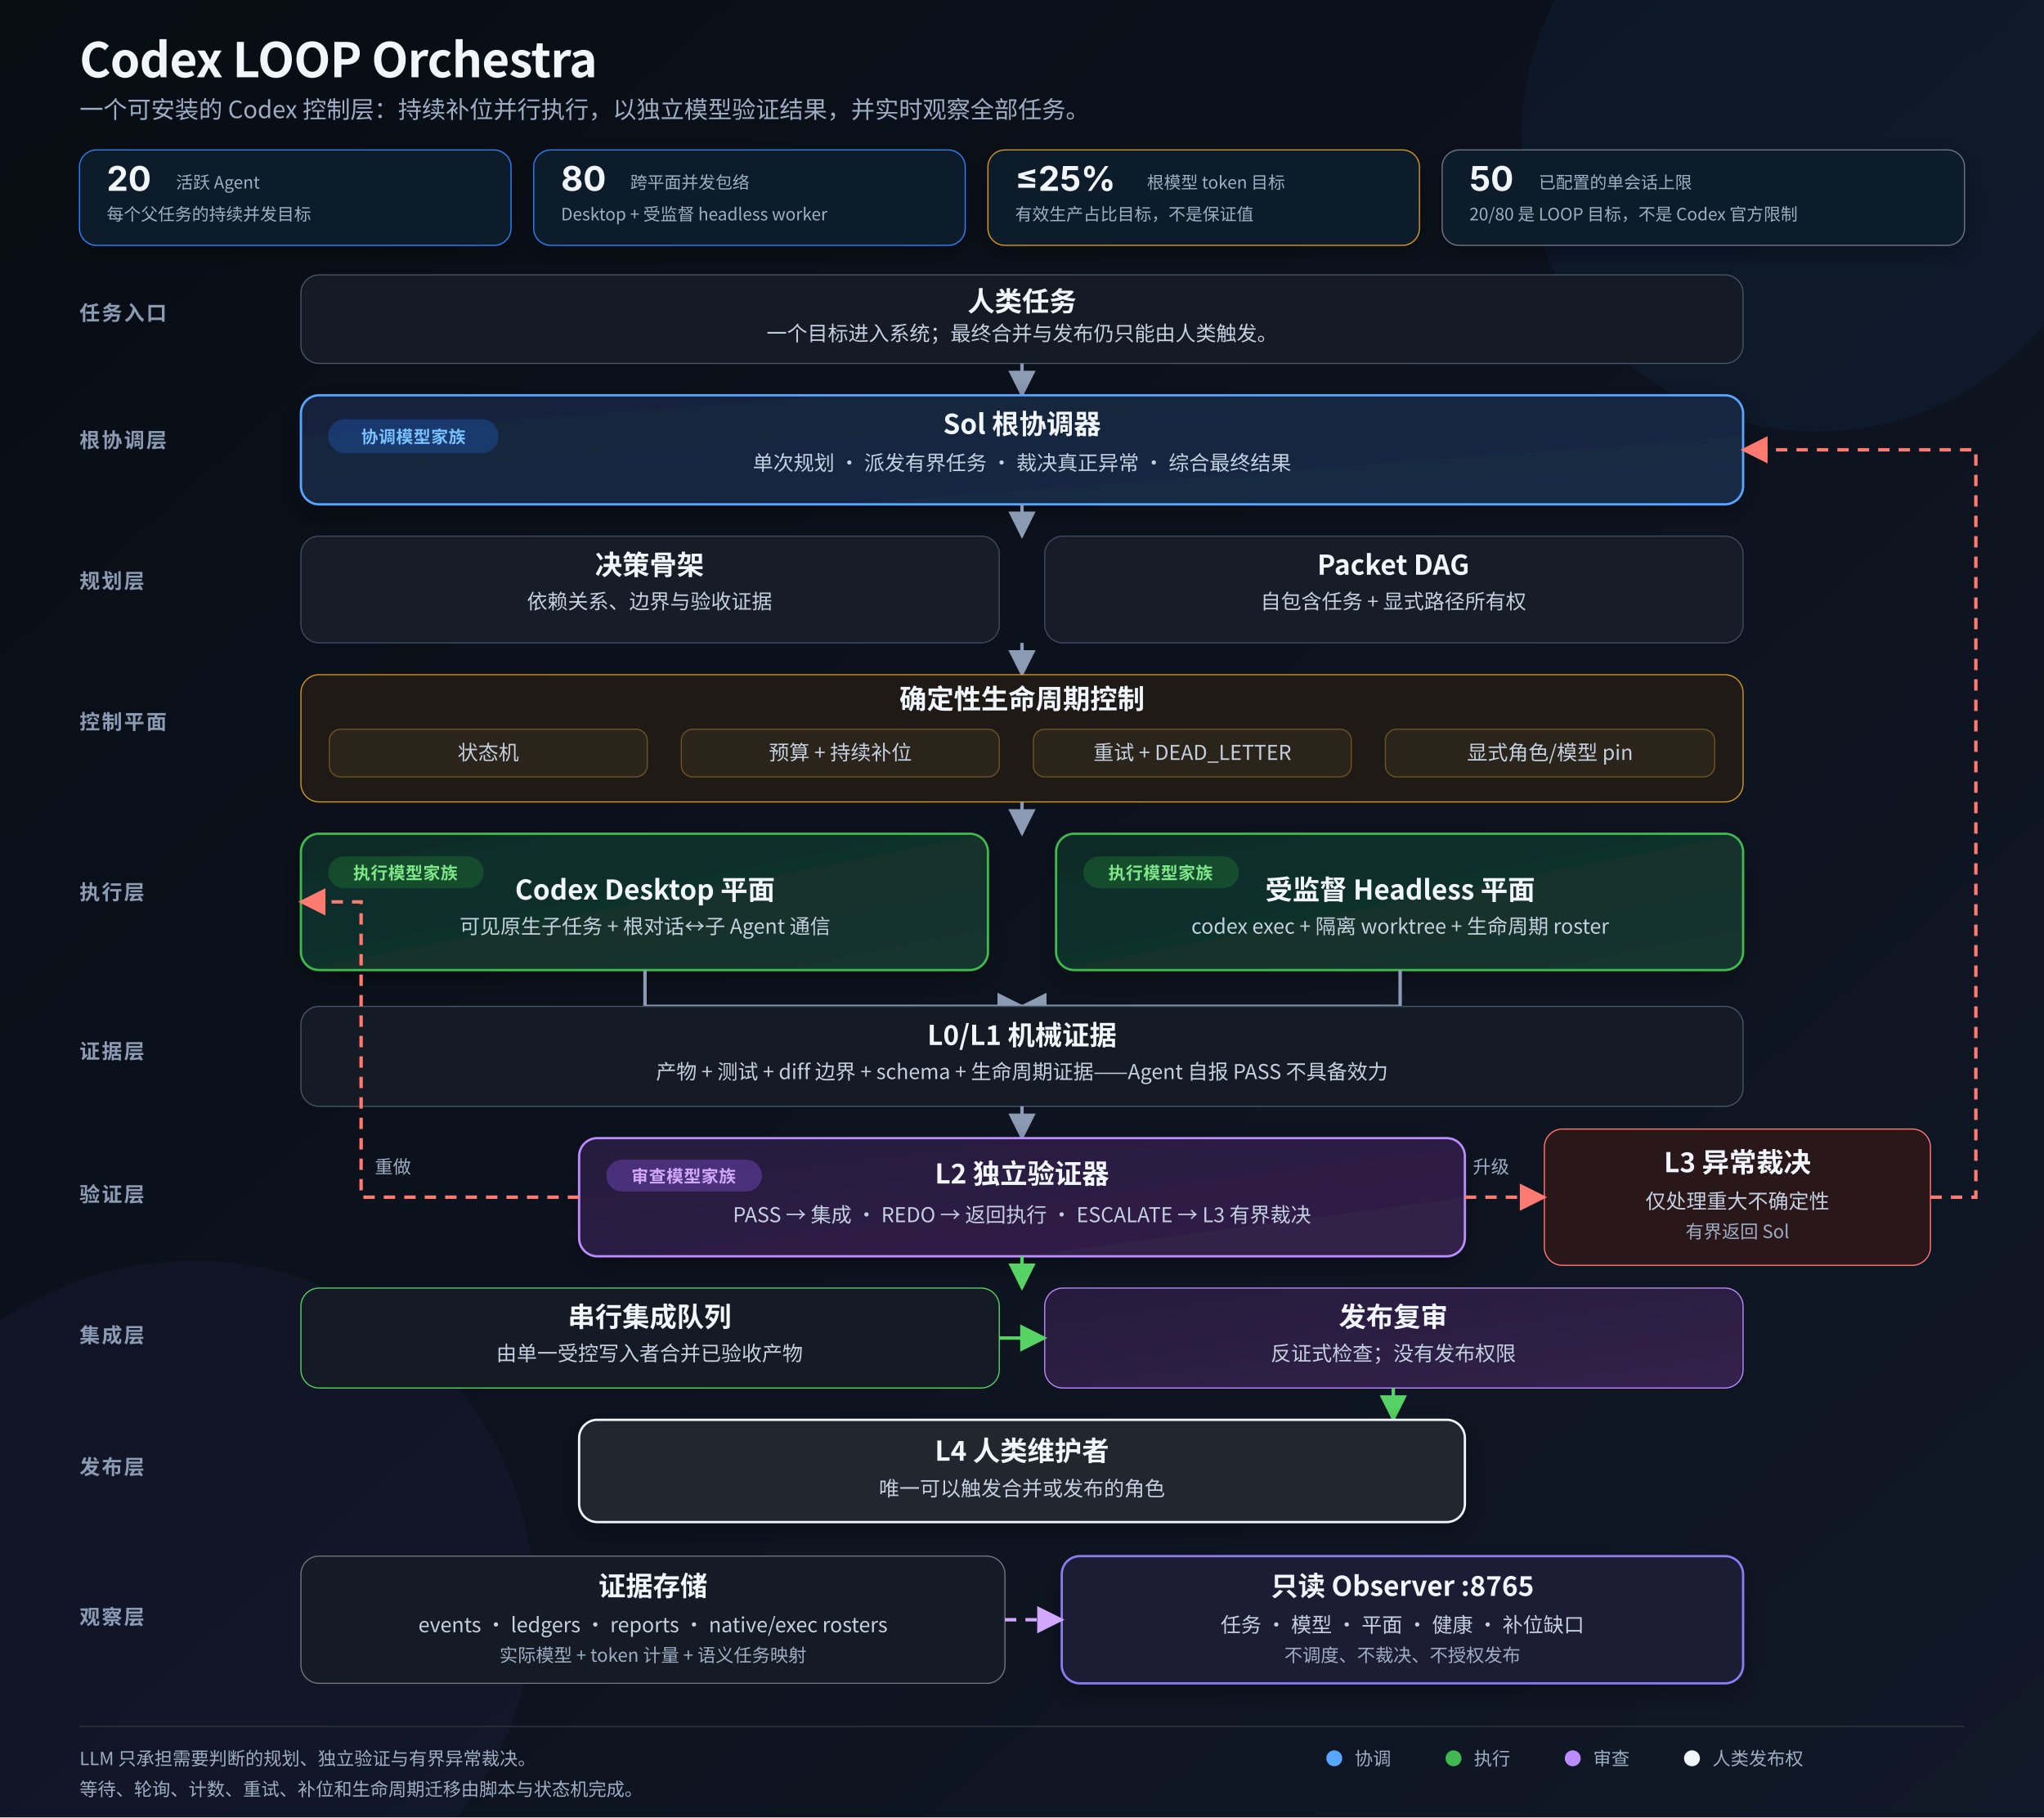
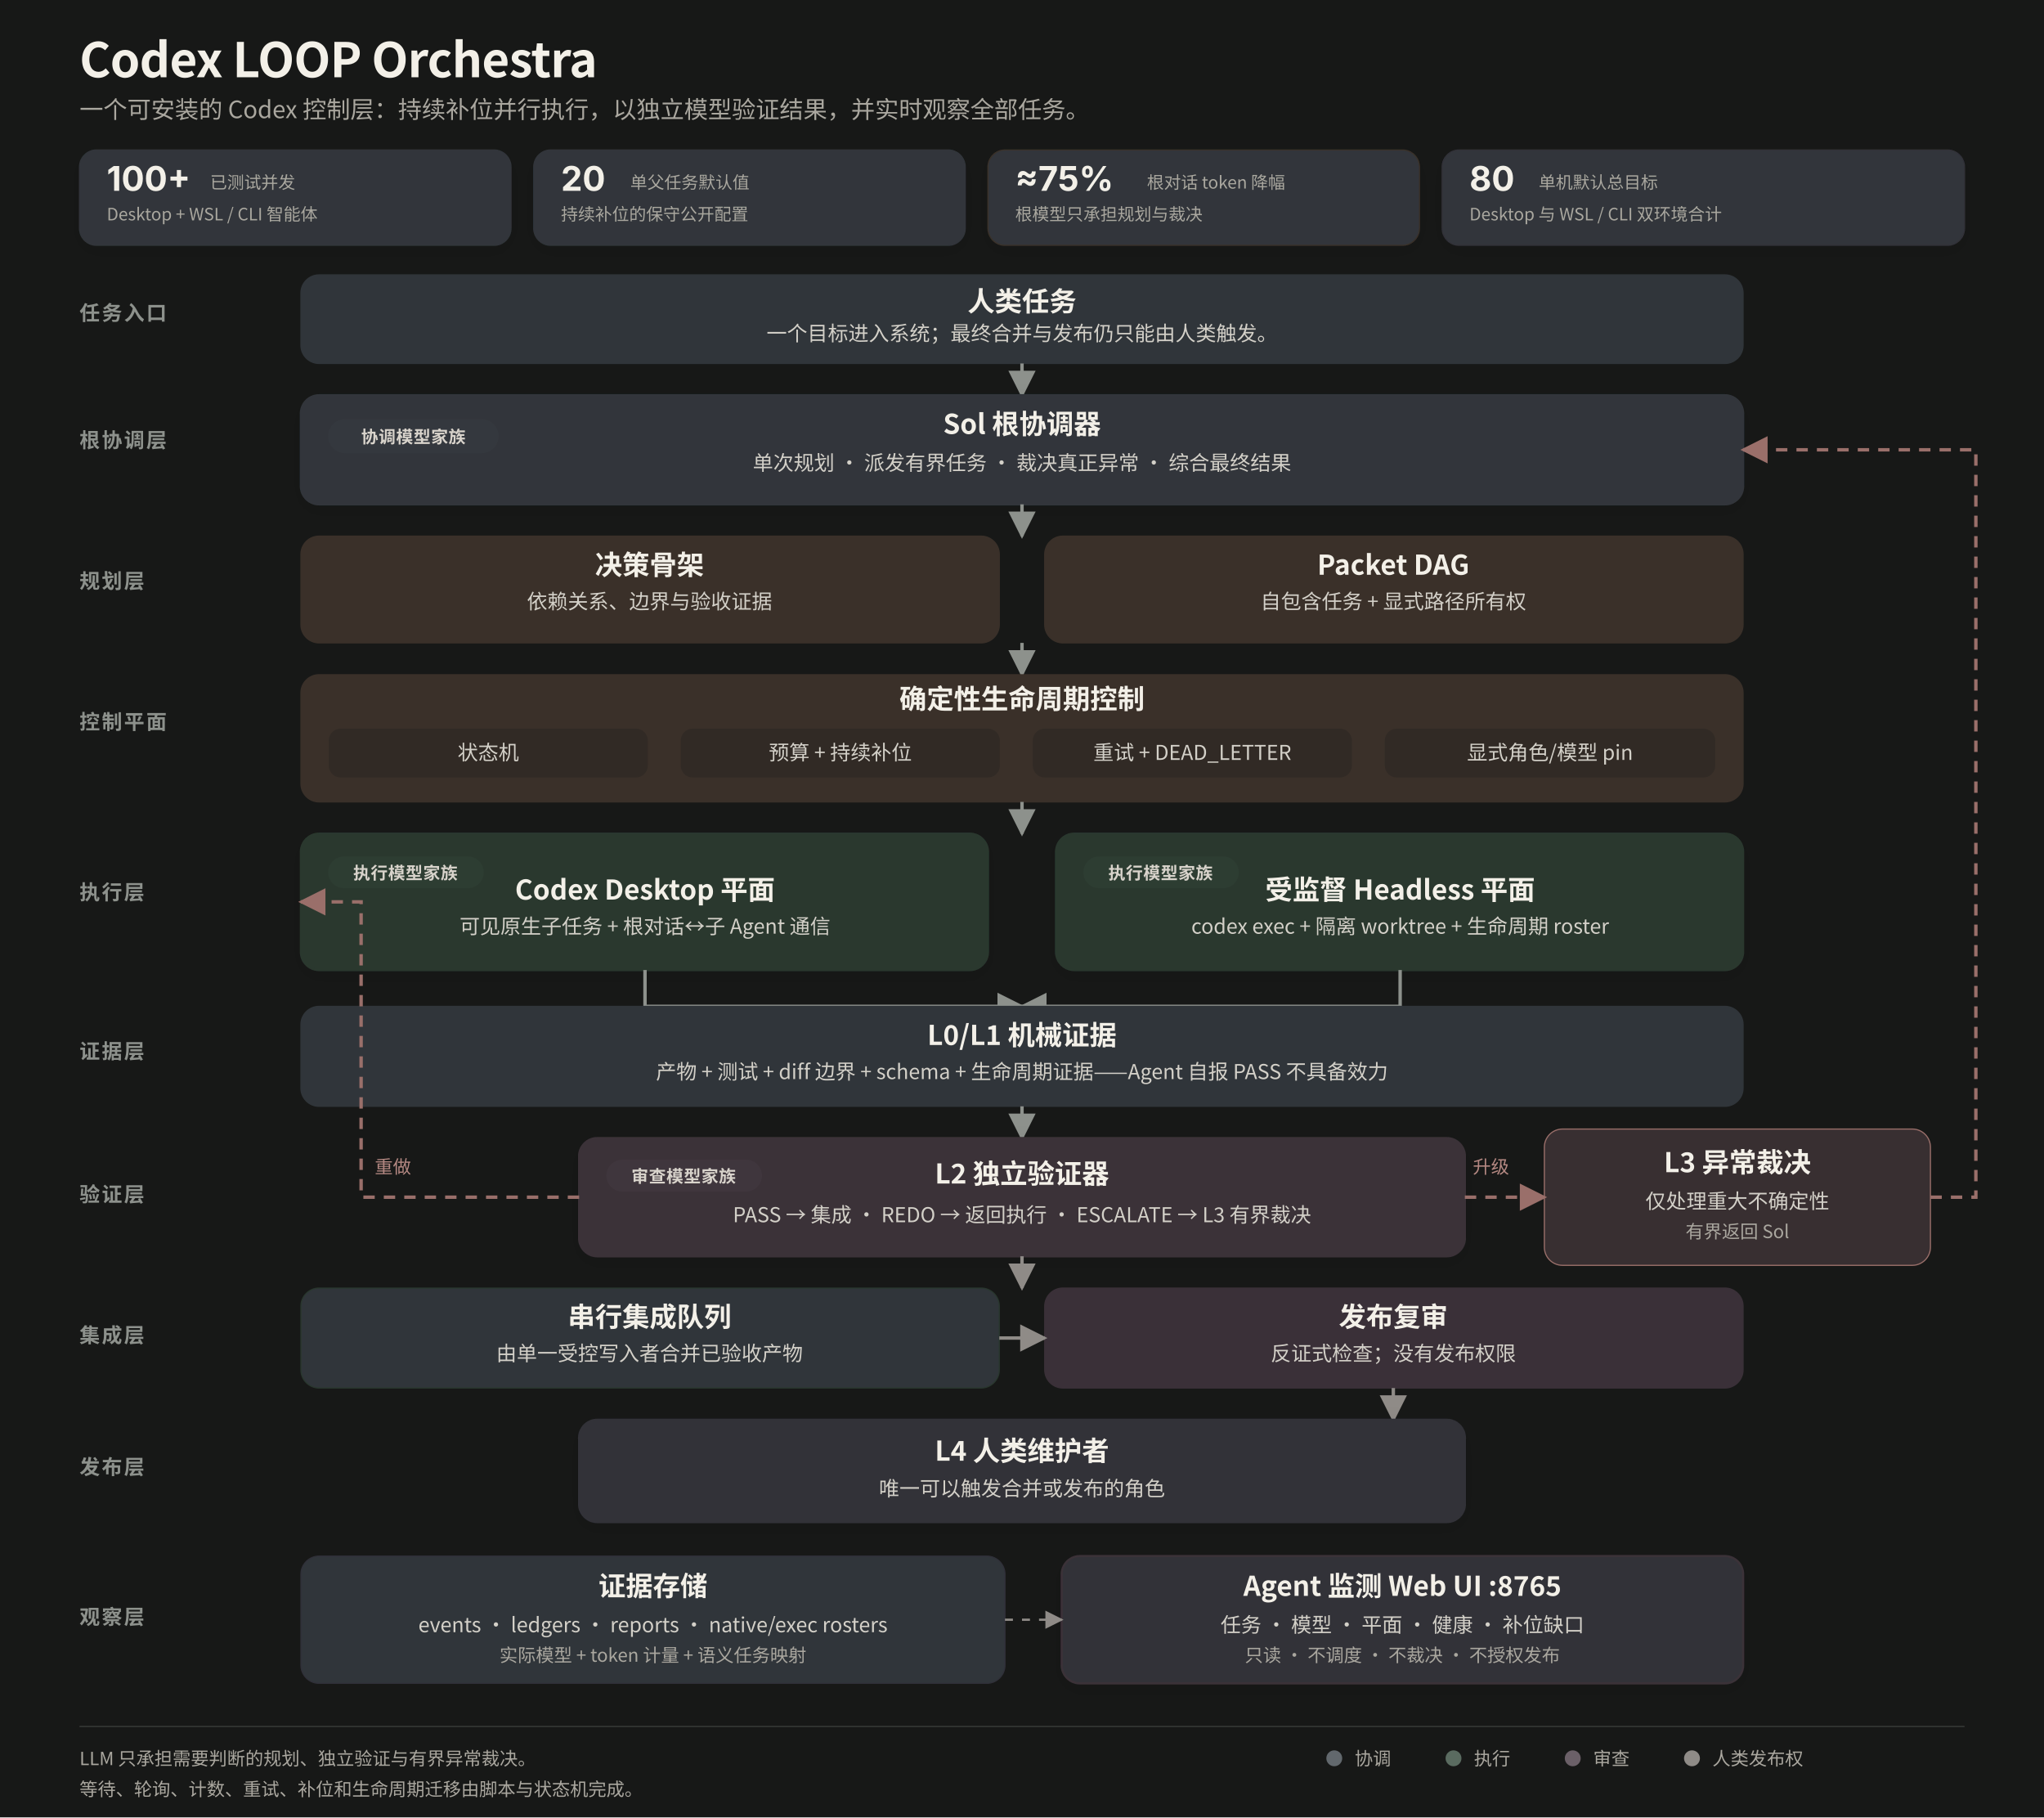
<svg xmlns="http://www.w3.org/2000/svg" width="1800" height="1600" viewBox="0 0 1800 1600" role="img" aria-labelledby="title desc">
  <defs>
    <linearGradient id="bg" x1="0" y1="0" x2="1" y2="1">
-       <stop offset="0" stop-color="#080d14" />
-       <stop offset="1" stop-color="#111827" />
+       <stop offset="0" stop-color="#171817" />
+       <stop offset="1" stop-color="#171817" />
    </linearGradient>
    <linearGradient id="rootFill" x1="0" y1="0" x2="1" y2="1">
-       <stop offset="0" stop-color="#17233a" />
-       <stop offset="1" stop-color="#172b46" />
+       <stop offset="0" stop-color="#30353a" />
+       <stop offset="1" stop-color="#30353a" />
    </linearGradient>
    <linearGradient id="execFill" x1="0" y1="0" x2="1" y2="1">
-       <stop offset="0" stop-color="#102b27" />
-       <stop offset="1" stop-color="#13352f" />
+       <stop offset="0" stop-color="#29372e" />
+       <stop offset="1" stop-color="#29372e" />
    </linearGradient>
    <linearGradient id="reviewFill" x1="0" y1="0" x2="1" y2="1">
-       <stop offset="0" stop-color="#251b3c" />
-       <stop offset="1" stop-color="#33214b" />
+       <stop offset="0" stop-color="#3a3038" />
+       <stop offset="1" stop-color="#3a3038" />
    </linearGradient>
    <filter id="shadow" x="-20%" y="-20%" width="140%" height="140%">
-       <feDropShadow dx="0" dy="8" stdDeviation="12" flood-color="#000" flood-opacity=".32" />
+       <feDropShadow dx="0" dy="5" stdDeviation="8" flood-color="#000" flood-opacity=".08" />
    </filter>
    <marker id="arrow" viewBox="0 0 10 10" refX="9" refY="5" markerWidth="8" markerHeight="8" orient="auto-start-reverse">
-       <path d="M 0 0 L 10 5 L 0 10 z" fill="#8b9bb4" />
+       <path d="M 0 0 L 10 5 L 0 10 z" fill="#8d918c" />
    </marker>
    <marker id="arrowGreen" viewBox="0 0 10 10" refX="9" refY="5" markerWidth="8" markerHeight="8" orient="auto-start-reverse">
-       <path d="M 0 0 L 10 5 L 0 10 z" fill="#56d364" />
+       <path d="M 0 0 L 10 5 L 0 10 z" fill="#8f8b87" />
    </marker>
    <marker id="arrowRed" viewBox="0 0 10 10" refX="9" refY="5" markerWidth="8" markerHeight="8" orient="auto-start-reverse">
-       <path d="M 0 0 L 10 5 L 0 10 z" fill="#ff7b72" />
+       <path d="M 0 0 L 10 5 L 0 10 z" fill="#9a6f6a" />
    </marker>
    <marker id="arrowPurple" viewBox="0 0 10 10" refX="9" refY="5" markerWidth="8" markerHeight="8" orient="auto-start-reverse">
-       <path d="M 0 0 L 10 5 L 0 10 z" fill="#d2a8ff" />
+       <path d="M 0 0 L 10 5 L 0 10 z" fill="#8f8b87" />
    </marker>
    <style>
-       .title{font:700 42px "Microsoft YaHei","Noto Sans CJK SC",Segoe UI,Arial,sans-serif;fill:#f0f6fc;letter-spacing:-.5px}
-       .subtitle{font:400 21px "Microsoft YaHei","Noto Sans CJK SC",Segoe UI,Arial,sans-serif;fill:#9daec4}
-       .layer{font:700 18px "Microsoft YaHei","Noto Sans CJK SC",Segoe UI,Arial,sans-serif;fill:#8b9bb4;letter-spacing:1.6px}
-       .cardTitle{font:700 24px "Microsoft YaHei","Noto Sans CJK SC",Segoe UI,Arial,sans-serif;fill:#f0f6fc}
-       .body{font:400 18px "Microsoft YaHei","Noto Sans CJK SC",Segoe UI,Arial,sans-serif;fill:#c4d0df}
-       .small{font:400 16px "Microsoft YaHei","Noto Sans CJK SC",Segoe UI,Arial,sans-serif;fill:#9daec4}
+       .title{font:700 42px "Microsoft YaHei","Noto Sans CJK SC",Segoe UI,Arial,sans-serif;fill:#f3f0e8;letter-spacing:-.5px}
+       .subtitle{font:400 21px "Microsoft YaHei","Noto Sans CJK SC",Segoe UI,Arial,sans-serif;fill:#aaa79f}
+       .layer{font:700 18px "Microsoft YaHei","Noto Sans CJK SC",Segoe UI,Arial,sans-serif;fill:#8d918c;letter-spacing:1.6px}
+       .cardTitle{font:700 24px "Microsoft YaHei","Noto Sans CJK SC",Segoe UI,Arial,sans-serif;fill:#f3f0e8}
+       .body{font:400 18px "Microsoft YaHei","Noto Sans CJK SC",Segoe UI,Arial,sans-serif;fill:#d3d0c8}
+       .small{font:400 16px "Microsoft YaHei","Noto Sans CJK SC",Segoe UI,Arial,sans-serif;fill:#aaa79f}
      .badge{font:700 15px "Microsoft YaHei","Noto Sans CJK SC",Segoe UI,Arial,sans-serif;letter-spacing:.4px}
-       .metric{font:700 30px Inter,Segoe UI,Arial,sans-serif;fill:#f0f6fc}
-       .metricLabel{font:400 15px "Microsoft YaHei","Noto Sans CJK SC",Segoe UI,Arial,sans-serif;fill:#9daec4}
-       .edge{fill:none;stroke:#8b9bb4;stroke-width:3;marker-end:url(#arrow)}
-       .edgeGreen{fill:none;stroke:#56d364;stroke-width:3;marker-end:url(#arrowGreen)}
-       .edgeRed{fill:none;stroke:#ff7b72;stroke-width:3;stroke-dasharray:10 8;marker-end:url(#arrowRed)}
-       .edgePurple{fill:none;stroke:#d2a8ff;stroke-width:3;stroke-dasharray:10 8;marker-end:url(#arrowPurple)}
-       .observe{fill:none;stroke:#6e7681;stroke-width:2;stroke-dasharray:7 8;marker-end:url(#arrow)}
+       .metric{font:700 30px Inter,Segoe UI,Arial,sans-serif;fill:#f3f0e8}
+       .metricLabel{font:400 15px "Microsoft YaHei","Noto Sans CJK SC",Segoe UI,Arial,sans-serif;fill:#aaa79f}
+       .edge{fill:none;stroke:#8d918c;stroke-width:3;marker-end:url(#arrow)}
+       .edgeGreen{fill:none;stroke:#8f8b87;stroke-width:3;marker-end:url(#arrowGreen)}
+       .edgeRed{fill:none;stroke:#9a6f6a;stroke-width:3;stroke-dasharray:10 8;marker-end:url(#arrowRed)}
+       .edgePurple{fill:none;stroke:#8f8b87;stroke-width:2;stroke-dasharray:7 8;marker-end:url(#arrowPurple)}
+       .observe{fill:none;stroke:#686d68;stroke-width:2;stroke-dasharray:7 8;marker-end:url(#arrow)}
+       [fill="#111b2b"]{fill:#30353a}[fill="#151b24"]{fill:#30353a}[fill="#171d27"]{fill:#3a3029}
+       [fill="#1f1a16"]{fill:#3a3029}[fill="#2b241a"]{fill:#312a25}[fill="#20252d"]{fill:#303039}
+       [fill="#2a171a"]{fill:#382f31}[fill="#1d1a35"]{fill:#303039}[fill="#1f6feb"]{fill:#3b4146}
+       [fill="#238636"]{fill:#33453a}[fill="#8957e5"]{fill:#493d47}
+       [stroke="#2f81f7"],[stroke="#58a6ff"]{stroke:#30353a}[stroke="#475569"]{stroke:#30353a}
+       [stroke="#3d4b60"]{stroke:#3a3029}[stroke="#d29922"]{stroke:#3a3029}[stroke="#6f5424"]{stroke:#312a25}
+       [stroke="#3fb950"],[stroke="#56d364"]{stroke:#29372e}[stroke="#bc8cff"],[stroke="#8b7cf6"]{stroke:#3a3038}
+       [stroke="#ff7b72"]{stroke:#9a6f6a}[stroke="#6e7681"]{stroke:#303039}[stroke="#30363d"]{stroke:#3a3d39}
+       [stroke="#f0f6fc"]{stroke:#303039}
+       [fill="#79c0ff"],[fill="#7ee787"],[fill="#bc8cff"],[fill="#d2a8ff"]{fill:#d8d3cb}
+       [fill="#ff7b72"]{fill:#b48882}
    </style>
  </defs>
  <rect width="1800" height="1600" fill="url(#bg)" />
-   <circle cx="1600" cy="120" r="260" fill="#1f6feb" opacity=".06" />
-   <circle cx="170" cy="1410" r="300" fill="#8957e5" opacity=".05" />
  <text x="70" y="68" class="title">Codex LOOP Orchestra</text>
  <text x="70" y="104" class="subtitle">一个可安装的 Codex 控制层：持续补位并行执行，以独立模型验证结果，并实时观察全部任务。</text>
  <g filter="url(#shadow)">
    <rect x="70" y="132" width="380" height="84" rx="15" fill="#111b2b" stroke="#2f81f7" />
-     <text x="94" y="168" class="metric">20</text>
-     <text x="155" y="166" class="metricLabel">活跃 Agent</text>
-     <text x="94" y="194" class="metricLabel">每个父任务的持续并发目标</text>
+     <text x="94" y="168" class="metric">100+</text>
+     <text x="185" y="166" class="metricLabel">已测试并发</text>
+     <text x="94" y="194" class="metricLabel">Desktop + WSL / CLI 智能体</text>
    <rect x="470" y="132" width="380" height="84" rx="15" fill="#111b2b" stroke="#2f81f7" />
-     <text x="494" y="168" class="metric">80</text>
-     <text x="555" y="166" class="metricLabel">跨平面并发包络</text>
-     <text x="494" y="194" class="metricLabel">Desktop + 受监督 headless worker</text>
+     <text x="494" y="168" class="metric">20</text>
+     <text x="555" y="166" class="metricLabel">单父任务默认值</text>
+     <text x="494" y="194" class="metricLabel">持续补位的保守公开配置</text>
    <rect x="870" y="132" width="380" height="84" rx="15" fill="#111b2b" stroke="#d29922" />
-     <text x="894" y="168" class="metric">≤25%</text>
-     <text x="1010" y="166" class="metricLabel">根模型 token 目标</text>
-     <text x="894" y="194" class="metricLabel">有效生产占比目标，不是保证值</text>
+     <text x="894" y="168" class="metric">≈75%</text>
+     <text x="1010" y="166" class="metricLabel">根对话 token 降幅</text>
+     <text x="894" y="194" class="metricLabel">根模型只承担规划与裁决</text>
    <rect x="1270" y="132" width="460" height="84" rx="15" fill="#111b2b" stroke="#6e7681" />
-     <text x="1294" y="168" class="metric">50</text>
-     <text x="1355" y="166" class="metricLabel">已配置的单会话上限</text>
-     <text x="1294" y="194" class="metricLabel">20/80 是 LOOP 目标，不是 Codex 官方限制</text>
+     <text x="1294" y="168" class="metric">80</text>
+     <text x="1355" y="166" class="metricLabel">单机默认总目标</text>
+     <text x="1294" y="194" class="metricLabel">Desktop 与 WSL / CLI 双环境合计</text>
  </g>
  <text x="70" y="282" class="layer">任务入口</text>
  <rect x="265" y="242" width="1270" height="78" rx="16" fill="#151b24" stroke="#475569" />
  <text x="900" y="274" text-anchor="middle" class="cardTitle">人类任务</text>
  <text x="900" y="300" text-anchor="middle" class="body">一个目标进入系统；最终合并与发布仍只能由人类触发。</text>
  <path class="edge" d="M900 320 V348" />
  <text x="70" y="394" class="layer">根协调层</text>
  <rect x="265" y="348" width="1270" height="96" rx="16" fill="url(#rootFill)" stroke="#58a6ff" stroke-width="2" filter="url(#shadow)" />
  <rect x="289" y="369" width="150" height="30" rx="15" fill="#1f6feb" opacity=".28" />
  <text x="364" y="390" text-anchor="middle" class="badge" fill="#79c0ff">协调模型家族</text>
  <text x="900" y="382" text-anchor="middle" class="cardTitle">Sol 根协调器</text>
  <text x="900" y="414" text-anchor="middle" class="body">单次规划 · 派发有界任务 · 裁决真正异常 · 综合最终结果</text>
  <path class="edge" d="M900 444 V472" />
  <text x="70" y="518" class="layer">规划层</text>
  <rect x="265" y="472" width="615" height="94" rx="16" fill="#171d27" stroke="#3d4b60" />
  <text x="572" y="506" text-anchor="middle" class="cardTitle">决策骨架</text>
  <text x="572" y="536" text-anchor="middle" class="body">依赖关系、边界与验收证据</text>
  <rect x="920" y="472" width="615" height="94" rx="16" fill="#171d27" stroke="#3d4b60" />
  <text x="1227" y="506" text-anchor="middle" class="cardTitle">Packet DAG</text>
  <text x="1227" y="536" text-anchor="middle" class="body">自包含任务 + 显式路径所有权</text>
  <path class="edge" d="M900 566 V594" />
  <text x="70" y="642" class="layer">控制平面</text>
  <rect x="265" y="594" width="1270" height="112" rx="16" fill="#1f1a16" stroke="#d29922" />
  <text x="900" y="624" text-anchor="middle" class="cardTitle">确定性生命周期控制</text>
  <rect x="290" y="642" width="280" height="42" rx="10" fill="#2b241a" stroke="#6f5424" />
  <text x="430" y="669" text-anchor="middle" class="body">状态机</text>
  <rect x="600" y="642" width="280" height="42" rx="10" fill="#2b241a" stroke="#6f5424" />
  <text x="740" y="669" text-anchor="middle" class="body">预算 + 持续补位</text>
  <rect x="910" y="642" width="280" height="42" rx="10" fill="#2b241a" stroke="#6f5424" />
  <text x="1050" y="669" text-anchor="middle" class="body">重试 + DEAD_LETTER</text>
  <rect x="1220" y="642" width="290" height="42" rx="10" fill="#2b241a" stroke="#6f5424" />
  <text x="1365" y="669" text-anchor="middle" class="body">显式角色/模型 pin</text>
  <path class="edge" d="M900 706 V734" />
  <text x="70" y="792" class="layer">执行层</text>
  <rect x="265" y="734" width="605" height="120" rx="16" fill="url(#execFill)" stroke="#3fb950" stroke-width="2" filter="url(#shadow)" />
  <rect x="289" y="754" width="137" height="28" rx="14" fill="#238636" opacity=".34" />
  <text x="357" y="774" text-anchor="middle" class="badge" fill="#7ee787">执行模型家族</text>
  <text x="568" y="792" text-anchor="middle" class="cardTitle">Codex Desktop 平面</text>
  <text x="568" y="822" text-anchor="middle" class="body">可见原生子任务 + 根对话↔子 Agent 通信</text>
  <rect x="930" y="734" width="605" height="120" rx="16" fill="url(#execFill)" stroke="#3fb950" stroke-width="2" filter="url(#shadow)" />
  <rect x="954" y="754" width="137" height="28" rx="14" fill="#238636" opacity=".34" />
  <text x="1022" y="774" text-anchor="middle" class="badge" fill="#7ee787">执行模型家族</text>
  <text x="1233" y="792" text-anchor="middle" class="cardTitle">受监督 Headless 平面</text>
  <text x="1233" y="822" text-anchor="middle" class="body">codex exec + 隔离 worktree + 生命周期 roster</text>
  <path class="edge" d="M568 854 V886 H900" />
  <path class="edge" d="M1233 854 V886 H900" />
  <text x="70" y="932" class="layer">证据层</text>
  <rect x="265" y="886" width="1270" height="88" rx="16" fill="#151b24" stroke="#475569" />
  <text x="900" y="920" text-anchor="middle" class="cardTitle">L0/L1 机械证据</text>
  <text x="900" y="950" text-anchor="middle" class="body">产物 + 测试 + diff 边界 + schema + 生命周期证据——Agent 自报 PASS 不具备效力</text>
  <path class="edge" d="M900 974 V1002" />
  <text x="70" y="1058" class="layer">验证层</text>
  <rect x="510" y="1002" width="780" height="104" rx="16" fill="url(#reviewFill)" stroke="#bc8cff" stroke-width="2" filter="url(#shadow)" />
  <rect x="534" y="1021" width="137" height="28" rx="14" fill="#8957e5" opacity=".35" />
  <text x="602" y="1041" text-anchor="middle" class="badge" fill="#d2a8ff">审查模型家族</text>
  <text x="900" y="1042" text-anchor="middle" class="cardTitle">L2 独立验证器</text>
  <text x="900" y="1076" text-anchor="middle" class="body">PASS → 集成 · REDO → 返回执行 · ESCALATE → L3 有界裁决</text>
  <path class="edgeRed" d="M510 1054 H318 V794 H265" />
  <text x="330" y="1033" class="small" fill="#ff7b72">重做</text>
  <rect x="1360" y="994" width="340" height="120" rx="16" fill="#2a171a" stroke="#ff7b72" />
  <text x="1530" y="1032" text-anchor="middle" class="cardTitle">L3 异常裁决</text>
  <text x="1530" y="1064" text-anchor="middle" class="body">仅处理重大不确定性</text>
  <text x="1530" y="1090" text-anchor="middle" class="small">有界返回 Sol</text>
  <path class="edgeRed" d="M1290 1054 H1360" />
  <text x="1297" y="1033" class="small" fill="#ff7b72">升级</text>
  <path class="edgeRed" d="M1700 1054 H1740 V396 H1535" />
  <path class="edgeGreen" d="M900 1106 V1134" />
  <text x="70" y="1182" class="layer">集成层</text>
  <rect x="265" y="1134" width="615" height="88" rx="16" fill="#151b24" stroke="#56d364" />
  <text x="572" y="1168" text-anchor="middle" class="cardTitle">串行集成队列</text>
  <text x="572" y="1198" text-anchor="middle" class="body">由单一受控写入者合并已验收产物</text>
  <rect x="920" y="1134" width="615" height="88" rx="16" fill="url(#reviewFill)" stroke="#bc8cff" />
  <text x="1227" y="1168" text-anchor="middle" class="cardTitle">发布复审</text>
  <text x="1227" y="1198" text-anchor="middle" class="body">反证式检查；没有发布权限</text>
  <path class="edgeGreen" d="M880 1178 H920" />
  <path class="edgeGreen" d="M1227 1222 V1250" />
  <text x="70" y="1298" class="layer">发布层</text>
  <rect x="510" y="1250" width="780" height="90" rx="16" fill="#20252d" stroke="#f0f6fc" stroke-width="2" filter="url(#shadow)" />
  <text x="900" y="1286" text-anchor="middle" class="cardTitle">L4 人类维护者</text>
  <text x="900" y="1317" text-anchor="middle" class="body">唯一可以触发合并或发布的角色</text>
  <text x="70" y="1430" class="layer">观察层</text>
  <rect x="265" y="1370" width="620" height="112" rx="16" fill="#151b24" stroke="#6e7681" />
  <text x="575" y="1405" text-anchor="middle" class="cardTitle">证据存储</text>
  <text x="575" y="1437" text-anchor="middle" class="body">events · ledgers · reports · native/exec rosters</text>
  <text x="575" y="1463" text-anchor="middle" class="small">实际模型 + token 计量 + 语义任务映射</text>
  <rect x="935" y="1370" width="600" height="112" rx="16" fill="#1d1a35" stroke="#8b7cf6" stroke-width="2" filter="url(#shadow)" />
-   <text x="1235" y="1405" text-anchor="middle" class="cardTitle">只读 Observer :8765</text>
+   <text x="1235" y="1405" text-anchor="middle" class="cardTitle">Agent 监测 Web UI :8765</text>
  <text x="1235" y="1437" text-anchor="middle" class="body">任务 · 模型 · 平面 · 健康 · 补位缺口</text>
-   <text x="1235" y="1463" text-anchor="middle" class="small">不调度、不裁决、不授权发布</text>
+   <text x="1235" y="1463" text-anchor="middle" class="small">只读 · 不调度 · 不裁决 · 不授权发布</text>
  <path class="edgePurple" d="M885 1426 H935" />
  <line x1="70" y1="1520" x2="1730" y2="1520" stroke="#30363d" />
  <text x="70" y="1554" class="small">LLM 只承担需要判断的规划、独立验证与有界异常裁决。</text>
  <text x="70" y="1581" class="small">等待、轮询、计数、重试、补位和生命周期迁移由脚本与状态机完成。</text>
  <g transform="translate(1175 1540)">
-     <circle cx="0" cy="8" r="7" fill="#58a6ff" />
+     <circle cx="0" cy="8" r="7" fill="#62686d" />
    <text x="18" y="14" class="small">协调</text>
-     <circle cx="105" cy="8" r="7" fill="#3fb950" />
+     <circle cx="105" cy="8" r="7" fill="#5a6b60" />
    <text x="123" y="14" class="small">执行</text>
-     <circle cx="210" cy="8" r="7" fill="#bc8cff" />
+     <circle cx="210" cy="8" r="7" fill="#6b6068" />
    <text x="228" y="14" class="small">审查</text>
-     <circle cx="315" cy="8" r="7" fill="#f0f6fc" />
+     <circle cx="315" cy="8" r="7" fill="#8f8b87" />
    <text x="333" y="14" class="small">人类发布权</text>
  </g>
</svg>
